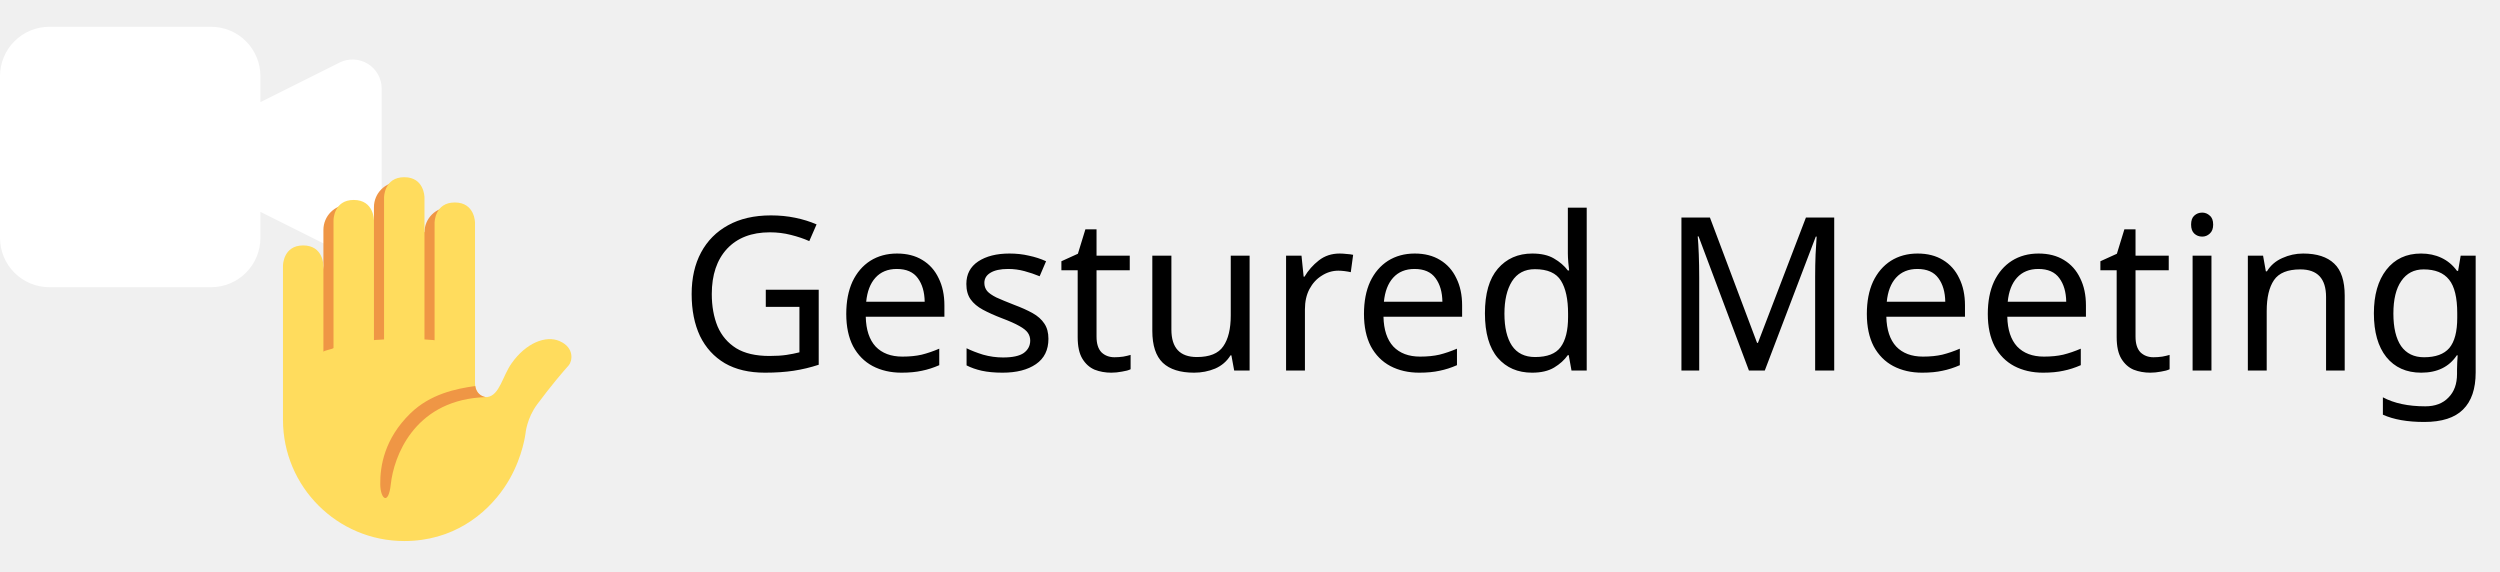
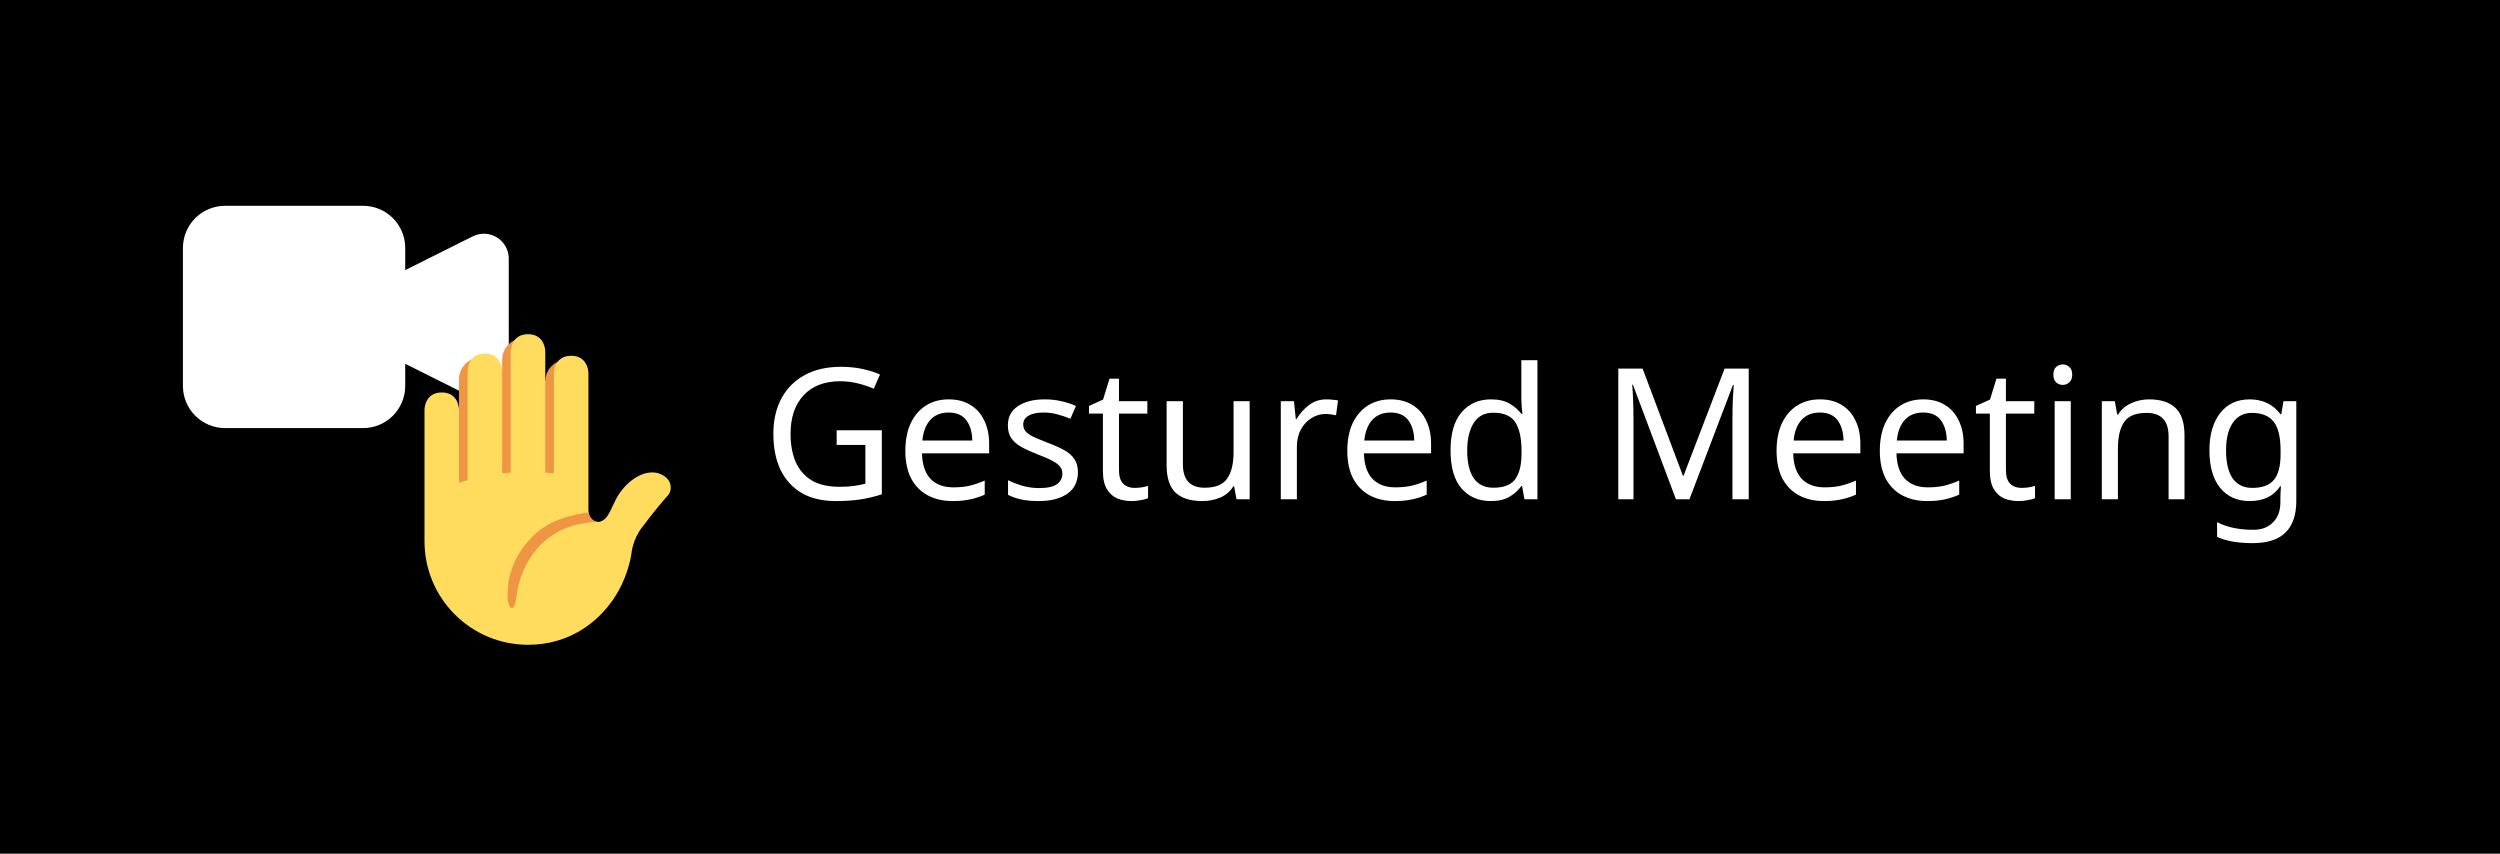
- <svg xmlns="http://www.w3.org/2000/svg" width="280" height="64" viewBox="0 0 280 64" fill="none">
-   <path d="M28.166 13.056L38.474 7.903C38.819 7.73 39.202 7.649 39.588 7.666C39.973 7.684 40.348 7.799 40.676 8.002C41.004 8.205 41.275 8.488 41.463 8.825C41.651 9.162 41.749 9.541 41.75 9.927V25.24C41.749 25.625 41.651 26.005 41.463 26.342C41.275 26.678 41.004 26.962 40.676 27.164C40.348 27.367 39.973 27.483 39.588 27.5C39.202 27.517 38.819 27.436 38.474 27.264L28.166 22.111V13.056ZM5.528 31.166H23.639C24.84 31.166 25.991 30.689 26.84 29.84C27.689 28.991 28.166 27.84 28.166 26.639V8.528C28.166 7.327 27.689 6.175 26.84 5.326C25.991 4.477 24.84 4 23.639 4H5.528C4.327 4 3.175 4.477 2.326 5.326C1.477 6.175 1 7.327 1 8.528V26.639C1 27.84 1.477 28.991 2.326 29.84C3.175 30.689 4.327 31.166 5.528 31.166Z" fill="white" stroke="white" stroke-width="2" stroke-linecap="round" stroke-linejoin="round" />
-   <path d="M50.371 23.203C48.808 23.203 47.541 24.47 47.541 26.033V26.039L44.712 20.373C43.148 20.373 41.882 21.64 41.882 23.203V24.658L39.052 22.92C37.489 22.92 36.222 24.187 36.222 25.75V29.752L35.09 40.222H50.419L50.371 23.203Z" fill="#EF9645" />
-   <path d="M62.681 38.206C61.118 37.514 58.885 38.441 57.304 40.683C56.266 42.154 55.961 44.249 54.598 44.468C54.077 44.55 53.201 44.114 53.201 42.887V24.941C53.201 24.941 53.201 22.677 50.937 22.677C48.673 22.677 48.673 24.941 48.673 24.941V38.109C48.673 38.076 47.541 38.036 47.541 38.016V22.111C47.541 22.111 47.541 19.847 45.278 19.847C43.014 19.847 43.014 22.111 43.014 22.111V38.018C43.014 38.037 41.882 38.065 41.882 38.096V24.658C41.882 24.658 41.882 22.394 39.618 22.394C37.354 22.394 37.354 24.658 37.354 24.658V38.963C37.354 39.097 36.222 39.247 36.222 39.414V29.752C36.222 29.752 36.222 27.488 33.958 27.488C31.694 27.488 31.694 29.752 31.694 29.752V47.014C31.694 54.515 37.776 60.597 45.278 60.597C50.682 60.597 54.401 57.656 56.479 54.607C58.242 52.02 58.753 49.334 58.861 48.523C58.861 48.523 59 46.848 60.169 45.279C61.832 43.051 62.999 41.707 63.707 40.903C64.065 40.498 64.414 38.972 62.681 38.206V38.206Z" fill="#FFDC5D" />
-   <path d="M53.698 44.151C53.362 43.85 53.277 43.526 53.226 43.236C51.084 43.529 48.181 44.129 45.951 46.309C43.058 49.138 42.564 52.196 42.588 54.241C42.607 55.89 43.507 56.671 43.771 54.227C44.101 51.164 46.322 45.101 53.714 44.515C53.745 44.513 54.152 44.488 54.383 44.476C54.383 44.476 53.984 44.408 53.698 44.151Z" fill="#EF9645" />
-   <path d="M85.768 32.452H91.696V40.852C90.768 41.156 89.832 41.38 88.888 41.524C87.944 41.668 86.872 41.74 85.672 41.74C83.896 41.74 82.4 41.388 81.184 40.684C79.968 39.964 79.04 38.948 78.4 37.636C77.776 36.308 77.464 34.74 77.464 32.932C77.464 31.14 77.816 29.588 78.52 28.276C79.224 26.964 80.232 25.948 81.544 25.228C82.872 24.492 84.472 24.124 86.344 24.124C87.304 24.124 88.208 24.212 89.056 24.388C89.92 24.564 90.72 24.812 91.456 25.132L90.64 27.004C90.032 26.732 89.344 26.5 88.576 26.308C87.824 26.116 87.04 26.02 86.224 26.02C84.176 26.02 82.576 26.636 81.424 27.868C80.288 29.1 79.72 30.788 79.72 32.932C79.72 34.292 79.936 35.5 80.368 36.556C80.816 37.596 81.512 38.412 82.456 39.004C83.4 39.58 84.64 39.868 86.176 39.868C86.928 39.868 87.568 39.828 88.096 39.748C88.624 39.668 89.104 39.572 89.536 39.46V34.372H85.768V32.452ZM100.469 28.396C101.573 28.396 102.517 28.636 103.301 29.116C104.101 29.596 104.709 30.276 105.125 31.156C105.557 32.02 105.773 33.036 105.773 34.204V35.476H96.965C96.997 36.932 97.365 38.044 98.069 38.812C98.789 39.564 99.789 39.94 101.069 39.94C101.885 39.94 102.605 39.868 103.229 39.724C103.869 39.564 104.525 39.34 105.197 39.052V40.9C104.541 41.188 103.893 41.396 103.253 41.524C102.613 41.668 101.853 41.74 100.973 41.74C99.757 41.74 98.677 41.492 97.733 40.996C96.805 40.5 96.077 39.764 95.549 38.788C95.037 37.796 94.781 36.588 94.781 35.164C94.781 33.756 95.013 32.548 95.477 31.54C95.957 30.532 96.621 29.756 97.469 29.212C98.333 28.668 99.333 28.396 100.469 28.396ZM100.445 30.124C99.437 30.124 98.637 30.452 98.045 31.108C97.469 31.748 97.125 32.644 97.013 33.796H103.565C103.549 32.708 103.293 31.828 102.797 31.156C102.301 30.468 101.517 30.124 100.445 30.124ZM117.424 37.948C117.424 39.196 116.96 40.14 116.032 40.78C115.104 41.42 113.856 41.74 112.288 41.74C111.392 41.74 110.616 41.668 109.96 41.524C109.32 41.38 108.752 41.18 108.256 40.924V39.004C108.768 39.26 109.384 39.5 110.104 39.724C110.84 39.932 111.584 40.036 112.336 40.036C113.408 40.036 114.184 39.868 114.664 39.532C115.144 39.18 115.384 38.716 115.384 38.14C115.384 37.82 115.296 37.532 115.12 37.276C114.944 37.02 114.624 36.764 114.16 36.508C113.712 36.252 113.064 35.964 112.216 35.644C111.384 35.324 110.672 35.004 110.08 34.684C109.488 34.364 109.032 33.98 108.712 33.532C108.392 33.084 108.232 32.508 108.232 31.804C108.232 30.716 108.672 29.876 109.552 29.284C110.448 28.692 111.616 28.396 113.056 28.396C113.84 28.396 114.568 28.476 115.24 28.636C115.928 28.78 116.568 28.988 117.16 29.26L116.44 30.94C115.896 30.716 115.328 30.524 114.736 30.364C114.144 30.204 113.536 30.124 112.912 30.124C112.048 30.124 111.384 30.268 110.92 30.556C110.472 30.828 110.248 31.204 110.248 31.684C110.248 32.036 110.352 32.34 110.56 32.596C110.768 32.836 111.112 33.076 111.592 33.316C112.088 33.54 112.744 33.812 113.56 34.132C114.376 34.436 115.072 34.748 115.648 35.068C116.224 35.388 116.664 35.78 116.968 36.244C117.272 36.692 117.424 37.26 117.424 37.948ZM124.828 40.012C125.148 40.012 125.476 39.988 125.812 39.94C126.148 39.876 126.42 39.812 126.628 39.748V41.356C126.404 41.468 126.084 41.556 125.668 41.62C125.252 41.7 124.852 41.74 124.468 41.74C123.796 41.74 123.172 41.628 122.596 41.404C122.036 41.164 121.58 40.756 121.228 40.18C120.876 39.604 120.7 38.796 120.7 37.756V30.268H118.876V29.26L120.724 28.42L121.564 25.684H122.812V28.636H126.532V30.268H122.812V37.708C122.812 38.492 122.996 39.076 123.364 39.46C123.748 39.828 124.236 40.012 124.828 40.012ZM139.956 28.636V41.5H138.228L137.916 39.796H137.82C137.404 40.468 136.828 40.964 136.092 41.284C135.356 41.588 134.572 41.74 133.74 41.74C132.188 41.74 131.02 41.372 130.236 40.636C129.452 39.884 129.06 38.692 129.06 37.06V28.636H131.196V36.916C131.196 38.964 132.148 39.988 134.052 39.988C135.476 39.988 136.46 39.588 137.004 38.788C137.564 37.988 137.844 36.836 137.844 35.332V28.636H139.956ZM150.04 28.396C150.28 28.396 150.536 28.412 150.808 28.444C151.096 28.46 151.344 28.492 151.552 28.54L151.288 30.484C151.08 30.436 150.848 30.396 150.592 30.364C150.352 30.332 150.12 30.316 149.896 30.316C149.24 30.316 148.624 30.5 148.048 30.868C147.472 31.22 147.008 31.724 146.656 32.38C146.32 33.02 146.152 33.772 146.152 34.636V41.5H144.04V28.636H145.768L146.008 30.988H146.104C146.52 30.284 147.056 29.676 147.712 29.164C148.368 28.652 149.144 28.396 150.04 28.396ZM158.453 28.396C159.557 28.396 160.501 28.636 161.285 29.116C162.085 29.596 162.693 30.276 163.109 31.156C163.541 32.02 163.757 33.036 163.757 34.204V35.476H154.949C154.981 36.932 155.349 38.044 156.053 38.812C156.773 39.564 157.773 39.94 159.053 39.94C159.869 39.94 160.589 39.868 161.213 39.724C161.853 39.564 162.509 39.34 163.181 39.052V40.9C162.525 41.188 161.877 41.396 161.237 41.524C160.597 41.668 159.837 41.74 158.957 41.74C157.741 41.74 156.661 41.492 155.717 40.996C154.789 40.5 154.061 39.764 153.533 38.788C153.021 37.796 152.765 36.588 152.765 35.164C152.765 33.756 152.997 32.548 153.461 31.54C153.941 30.532 154.605 29.756 155.453 29.212C156.317 28.668 157.317 28.396 158.453 28.396ZM158.429 30.124C157.421 30.124 156.621 30.452 156.029 31.108C155.453 31.748 155.109 32.644 154.997 33.796H161.549C161.533 32.708 161.277 31.828 160.781 31.156C160.285 30.468 159.501 30.124 158.429 30.124ZM171.592 41.74C169.992 41.74 168.712 41.188 167.752 40.084C166.792 38.964 166.312 37.3 166.312 35.092C166.312 32.884 166.792 31.22 167.752 30.1C168.728 28.964 170.016 28.396 171.616 28.396C172.608 28.396 173.416 28.58 174.04 28.948C174.68 29.316 175.2 29.764 175.6 30.292H175.744C175.728 30.084 175.696 29.78 175.648 29.38C175.616 28.964 175.6 28.636 175.6 28.396V23.26H177.712V41.5H176.008L175.696 39.772H175.6C175.216 40.316 174.704 40.78 174.064 41.164C173.424 41.548 172.6 41.74 171.592 41.74ZM171.928 39.988C173.288 39.988 174.24 39.62 174.784 38.884C175.344 38.132 175.624 37.004 175.624 35.5V35.116C175.624 33.516 175.36 32.292 174.832 31.444C174.304 30.58 173.328 30.148 171.904 30.148C170.768 30.148 169.912 30.604 169.336 31.516C168.776 32.412 168.496 33.62 168.496 35.14C168.496 36.676 168.776 37.868 169.336 38.716C169.912 39.564 170.776 39.988 171.928 39.988ZM195.88 41.5L190.24 26.476H190.144C190.192 26.972 190.232 27.644 190.264 28.492C190.296 29.324 190.312 30.196 190.312 31.108V41.5H188.32V24.364H191.512L196.792 38.404H196.888L202.264 24.364H205.432V41.5H203.296V30.964C203.296 30.132 203.312 29.308 203.344 28.492C203.392 27.676 203.432 27.012 203.464 26.5H203.368L197.656 41.5H195.88ZM214.774 28.396C215.878 28.396 216.822 28.636 217.606 29.116C218.406 29.596 219.014 30.276 219.43 31.156C219.862 32.02 220.078 33.036 220.078 34.204V35.476H211.27C211.302 36.932 211.67 38.044 212.374 38.812C213.094 39.564 214.094 39.94 215.374 39.94C216.19 39.94 216.91 39.868 217.534 39.724C218.174 39.564 218.83 39.34 219.502 39.052V40.9C218.846 41.188 218.198 41.396 217.558 41.524C216.918 41.668 216.158 41.74 215.278 41.74C214.062 41.74 212.982 41.492 212.038 40.996C211.11 40.5 210.382 39.764 209.854 38.788C209.342 37.796 209.086 36.588 209.086 35.164C209.086 33.756 209.318 32.548 209.782 31.54C210.262 30.532 210.926 29.756 211.774 29.212C212.638 28.668 213.638 28.396 214.774 28.396ZM214.75 30.124C213.742 30.124 212.942 30.452 212.35 31.108C211.774 31.748 211.43 32.644 211.318 33.796H217.87C217.854 32.708 217.598 31.828 217.102 31.156C216.606 30.468 215.822 30.124 214.75 30.124ZM228.321 28.396C229.425 28.396 230.369 28.636 231.153 29.116C231.953 29.596 232.561 30.276 232.977 31.156C233.409 32.02 233.625 33.036 233.625 34.204V35.476H224.817C224.849 36.932 225.217 38.044 225.921 38.812C226.641 39.564 227.641 39.94 228.921 39.94C229.737 39.94 230.457 39.868 231.081 39.724C231.721 39.564 232.377 39.34 233.049 39.052V40.9C232.393 41.188 231.745 41.396 231.105 41.524C230.465 41.668 229.705 41.74 228.825 41.74C227.609 41.74 226.529 41.492 225.585 40.996C224.657 40.5 223.929 39.764 223.401 38.788C222.889 37.796 222.633 36.588 222.633 35.164C222.633 33.756 222.865 32.548 223.329 31.54C223.809 30.532 224.473 29.756 225.321 29.212C226.185 28.668 227.185 28.396 228.321 28.396ZM228.297 30.124C227.289 30.124 226.489 30.452 225.897 31.108C225.321 31.748 224.977 32.644 224.865 33.796H231.417C231.401 32.708 231.145 31.828 230.649 31.156C230.153 30.468 229.369 30.124 228.297 30.124ZM241.195 40.012C241.515 40.012 241.843 39.988 242.179 39.94C242.515 39.876 242.787 39.812 242.995 39.748V41.356C242.771 41.468 242.451 41.556 242.035 41.62C241.619 41.7 241.219 41.74 240.835 41.74C240.163 41.74 239.539 41.628 238.963 41.404C238.403 41.164 237.947 40.756 237.595 40.18C237.243 39.604 237.067 38.796 237.067 37.756V30.268H235.243V29.26L237.091 28.42L237.931 25.684H239.179V28.636H242.899V30.268H239.179V37.708C239.179 38.492 239.363 39.076 239.731 39.46C240.115 39.828 240.603 40.012 241.195 40.012ZM246.651 23.812C246.971 23.812 247.251 23.924 247.491 24.148C247.747 24.356 247.875 24.692 247.875 25.156C247.875 25.604 247.747 25.94 247.491 26.164C247.251 26.388 246.971 26.5 246.651 26.5C246.299 26.5 246.003 26.388 245.763 26.164C245.523 25.94 245.403 25.604 245.403 25.156C245.403 24.692 245.523 24.356 245.763 24.148C246.003 23.924 246.299 23.812 246.651 23.812ZM247.683 28.636V41.5H245.571V28.636H247.683ZM257.951 28.396C259.487 28.396 260.647 28.772 261.431 29.524C262.215 30.26 262.607 31.46 262.607 33.124V41.5H260.519V33.268C260.519 31.204 259.559 30.172 257.639 30.172C256.215 30.172 255.231 30.572 254.687 31.372C254.143 32.172 253.871 33.324 253.871 34.828V41.5H251.759V28.636H253.463L253.775 30.388H253.895C254.311 29.716 254.887 29.22 255.623 28.9C256.359 28.564 257.135 28.396 257.951 28.396ZM271.155 28.396C272.003 28.396 272.763 28.556 273.435 28.876C274.123 29.196 274.707 29.684 275.187 30.34H275.307L275.595 28.636H277.275V41.716C277.275 43.556 276.803 44.94 275.859 45.868C274.931 46.796 273.483 47.26 271.515 47.26C269.627 47.26 268.083 46.988 266.883 46.444V44.5C268.147 45.172 269.731 45.508 271.635 45.508C272.739 45.508 273.603 45.18 274.227 44.524C274.867 43.884 275.187 43.004 275.187 41.884V41.38C275.187 41.188 275.195 40.916 275.211 40.564C275.227 40.196 275.243 39.94 275.259 39.796H275.163C274.299 41.092 272.971 41.74 271.179 41.74C269.515 41.74 268.211 41.156 267.267 39.988C266.339 38.82 265.875 37.188 265.875 35.092C265.875 33.044 266.339 31.42 267.267 30.22C268.211 29.004 269.507 28.396 271.155 28.396ZM271.443 30.172C270.371 30.172 269.539 30.604 268.947 31.468C268.355 32.316 268.059 33.532 268.059 35.116C268.059 36.7 268.347 37.916 268.923 38.764C269.515 39.596 270.371 40.012 271.491 40.012C272.787 40.012 273.731 39.668 274.323 38.98C274.915 38.276 275.211 37.148 275.211 35.596V35.092C275.211 33.332 274.907 32.076 274.299 31.324C273.691 30.556 272.739 30.172 271.443 30.172Z" fill="black" />
+ <svg xmlns="http://www.w3.org/2000/svg" width="328" height="112" viewBox="0 0 328 112" fill="none">
+   <rect width="328" height="112" fill="black" />
+   <path d="M52.166 37.056L62.474 31.903C62.819 31.73 63.202 31.649 63.588 31.666C63.973 31.684 64.348 31.799 64.676 32.002C65.004 32.205 65.275 32.488 65.463 32.825C65.651 33.162 65.749 33.541 65.75 33.927V49.24C65.749 49.625 65.651 50.005 65.463 50.342C65.275 50.678 65.004 50.962 64.676 51.164C64.348 51.367 63.973 51.483 63.588 51.5C63.202 51.517 62.819 51.436 62.474 51.264L52.166 46.111V37.056ZM29.528 55.166H47.639C48.84 55.166 49.991 54.69 50.84 53.84C51.69 52.991 52.166 51.84 52.166 50.639V32.528C52.166 31.327 51.69 30.175 50.84 29.326C49.991 28.477 48.84 28 47.639 28H29.528C28.327 28 27.175 28.477 26.326 29.326C25.477 30.175 25 31.327 25 32.528V50.639C25 51.84 25.477 52.991 26.326 53.84C27.175 54.69 28.327 55.166 29.528 55.166Z" fill="white" stroke="white" stroke-width="2" stroke-linecap="round" stroke-linejoin="round" />
+   <path d="M74.371 47.203C72.808 47.203 71.541 48.47 71.541 50.033V50.039L68.712 44.373C67.148 44.373 65.882 45.64 65.882 47.203V48.658L63.052 46.92C61.489 46.92 60.222 48.187 60.222 49.75V53.752L59.09 64.222H74.419L74.371 47.203Z" fill="#EF9645" />
+   <path d="M86.681 62.206C85.118 61.514 82.885 62.441 81.304 64.683C80.266 66.154 79.961 68.249 78.598 68.468C78.077 68.55 77.201 68.114 77.201 66.887V48.941C77.201 48.941 77.201 46.677 74.937 46.677C72.673 46.677 72.673 48.941 72.673 48.941V62.109C72.673 62.076 71.541 62.036 71.541 62.016V46.111C71.541 46.111 71.541 43.847 69.278 43.847C67.014 43.847 67.014 46.111 67.014 46.111V62.018C67.014 62.037 65.882 62.065 65.882 62.096V48.658C65.882 48.658 65.882 46.394 63.618 46.394C61.354 46.394 61.354 48.658 61.354 48.658V62.963C61.354 63.097 60.222 63.247 60.222 63.414V53.752C60.222 53.752 60.222 51.488 57.958 51.488C55.694 51.488 55.694 53.752 55.694 53.752V71.014C55.694 78.515 61.776 84.597 69.278 84.597C74.683 84.597 78.401 81.656 80.479 78.607C82.242 76.02 82.753 73.334 82.861 72.522C82.861 72.522 83 70.848 84.169 69.279C85.832 67.051 86.999 65.707 87.707 64.903C88.065 64.498 88.414 62.972 86.681 62.206Z" fill="#FFDC5D" />
+   <path d="M77.698 68.151C77.362 67.85 77.277 67.526 77.226 67.236C75.084 67.529 72.181 68.129 69.951 70.309C67.058 73.138 66.564 76.196 66.588 78.241C66.607 79.89 67.507 80.671 67.771 78.227C68.101 75.164 70.322 69.101 77.714 68.515C77.746 68.513 78.152 68.488 78.383 68.476C78.383 68.476 77.984 68.408 77.698 68.151Z" fill="#EF9645" />
+   <path d="M109.768 56.452H115.696V64.852C114.768 65.156 113.832 65.38 112.888 65.524C111.944 65.668 110.872 65.74 109.672 65.74C107.896 65.74 106.4 65.388 105.184 64.684C103.968 63.964 103.04 62.948 102.4 61.636C101.776 60.308 101.464 58.74 101.464 56.932C101.464 55.14 101.816 53.588 102.52 52.276C103.224 50.964 104.232 49.948 105.544 49.228C106.872 48.492 108.472 48.124 110.344 48.124C111.304 48.124 112.208 48.212 113.056 48.388C113.92 48.564 114.72 48.812 115.456 49.132L114.64 51.004C114.032 50.732 113.344 50.5 112.576 50.308C111.824 50.116 111.04 50.02 110.224 50.02C108.176 50.02 106.576 50.636 105.424 51.868C104.288 53.1 103.72 54.788 103.72 56.932C103.72 58.292 103.936 59.5 104.368 60.556C104.816 61.596 105.512 62.412 106.456 63.004C107.4 63.58 108.64 63.868 110.176 63.868C110.928 63.868 111.568 63.828 112.096 63.748C112.624 63.668 113.104 63.572 113.536 63.46V58.372H109.768V56.452ZM124.469 52.396C125.573 52.396 126.517 52.636 127.301 53.116C128.101 53.596 128.709 54.276 129.125 55.156C129.557 56.02 129.773 57.036 129.773 58.204V59.476H120.965C120.997 60.932 121.365 62.044 122.069 62.812C122.789 63.564 123.789 63.94 125.069 63.94C125.885 63.94 126.605 63.868 127.229 63.724C127.869 63.564 128.525 63.34 129.197 63.052V64.9C128.541 65.188 127.893 65.396 127.253 65.524C126.613 65.668 125.853 65.74 124.973 65.74C123.757 65.74 122.677 65.492 121.733 64.996C120.805 64.5 120.077 63.764 119.549 62.788C119.037 61.796 118.781 60.588 118.781 59.164C118.781 57.756 119.013 56.548 119.477 55.54C119.957 54.532 120.621 53.756 121.469 53.212C122.333 52.668 123.333 52.396 124.469 52.396ZM124.445 54.124C123.437 54.124 122.637 54.452 122.045 55.108C121.469 55.748 121.125 56.644 121.013 57.796H127.565C127.549 56.708 127.293 55.828 126.797 55.156C126.301 54.468 125.517 54.124 124.445 54.124ZM141.424 61.948C141.424 63.196 140.96 64.14 140.032 64.78C139.104 65.42 137.856 65.74 136.288 65.74C135.392 65.74 134.616 65.668 133.96 65.524C133.32 65.38 132.752 65.18 132.256 64.924V63.004C132.768 63.26 133.384 63.5 134.104 63.724C134.84 63.932 135.584 64.036 136.336 64.036C137.408 64.036 138.184 63.868 138.664 63.532C139.144 63.18 139.384 62.716 139.384 62.14C139.384 61.82 139.296 61.532 139.12 61.276C138.944 61.02 138.624 60.764 138.16 60.508C137.712 60.252 137.064 59.964 136.216 59.644C135.384 59.324 134.672 59.004 134.08 58.684C133.488 58.364 133.032 57.98 132.712 57.532C132.392 57.084 132.232 56.508 132.232 55.804C132.232 54.716 132.672 53.876 133.552 53.284C134.448 52.692 135.616 52.396 137.056 52.396C137.84 52.396 138.568 52.476 139.24 52.636C139.928 52.78 140.568 52.988 141.16 53.26L140.44 54.94C139.896 54.716 139.328 54.524 138.736 54.364C138.144 54.204 137.536 54.124 136.912 54.124C136.048 54.124 135.384 54.268 134.92 54.556C134.472 54.828 134.248 55.204 134.248 55.684C134.248 56.036 134.352 56.34 134.56 56.596C134.768 56.836 135.112 57.076 135.592 57.316C136.088 57.54 136.744 57.812 137.56 58.132C138.376 58.436 139.072 58.748 139.648 59.068C140.224 59.388 140.664 59.78 140.968 60.244C141.272 60.692 141.424 61.26 141.424 61.948ZM148.828 64.012C149.148 64.012 149.476 63.988 149.812 63.94C150.148 63.876 150.42 63.812 150.628 63.748V65.356C150.404 65.468 150.084 65.556 149.668 65.62C149.252 65.7 148.852 65.74 148.468 65.74C147.796 65.74 147.172 65.628 146.596 65.404C146.036 65.164 145.58 64.756 145.228 64.18C144.876 63.604 144.7 62.796 144.7 61.756V54.268H142.876V53.26L144.724 52.42L145.564 49.684H146.812V52.636H150.532V54.268H146.812V61.708C146.812 62.492 146.996 63.076 147.364 63.46C147.748 63.828 148.236 64.012 148.828 64.012ZM163.956 52.636V65.5H162.228L161.916 63.796H161.82C161.404 64.468 160.828 64.964 160.092 65.284C159.356 65.588 158.572 65.74 157.74 65.74C156.188 65.74 155.02 65.372 154.236 64.636C153.452 63.884 153.06 62.692 153.06 61.06V52.636H155.196V60.916C155.196 62.964 156.148 63.988 158.052 63.988C159.476 63.988 160.46 63.588 161.004 62.788C161.564 61.988 161.844 60.836 161.844 59.332V52.636H163.956ZM174.04 52.396C174.28 52.396 174.536 52.412 174.808 52.444C175.096 52.46 175.344 52.492 175.552 52.54L175.288 54.484C175.08 54.436 174.848 54.396 174.592 54.364C174.352 54.332 174.12 54.316 173.896 54.316C173.24 54.316 172.624 54.5 172.048 54.868C171.472 55.22 171.008 55.724 170.656 56.38C170.32 57.02 170.152 57.772 170.152 58.636V65.5H168.04V52.636H169.768L170.008 54.988H170.104C170.52 54.284 171.056 53.676 171.712 53.164C172.368 52.652 173.144 52.396 174.04 52.396ZM182.453 52.396C183.557 52.396 184.501 52.636 185.285 53.116C186.085 53.596 186.693 54.276 187.109 55.156C187.541 56.02 187.757 57.036 187.757 58.204V59.476H178.949C178.981 60.932 179.349 62.044 180.053 62.812C180.773 63.564 181.773 63.94 183.053 63.94C183.869 63.94 184.589 63.868 185.213 63.724C185.853 63.564 186.509 63.34 187.181 63.052V64.9C186.525 65.188 185.877 65.396 185.237 65.524C184.597 65.668 183.837 65.74 182.957 65.74C181.741 65.74 180.661 65.492 179.717 64.996C178.789 64.5 178.061 63.764 177.533 62.788C177.021 61.796 176.765 60.588 176.765 59.164C176.765 57.756 176.997 56.548 177.461 55.54C177.941 54.532 178.605 53.756 179.453 53.212C180.317 52.668 181.317 52.396 182.453 52.396ZM182.429 54.124C181.421 54.124 180.621 54.452 180.029 55.108C179.453 55.748 179.109 56.644 178.997 57.796H185.549C185.533 56.708 185.277 55.828 184.781 55.156C184.285 54.468 183.501 54.124 182.429 54.124ZM195.592 65.74C193.992 65.74 192.712 65.188 191.752 64.084C190.792 62.964 190.312 61.3 190.312 59.092C190.312 56.884 190.792 55.22 191.752 54.1C192.728 52.964 194.016 52.396 195.616 52.396C196.608 52.396 197.416 52.58 198.04 52.948C198.68 53.316 199.2 53.764 199.6 54.292H199.744C199.728 54.084 199.696 53.78 199.648 53.38C199.616 52.964 199.6 52.636 199.6 52.396V47.26H201.712V65.5H200.008L199.696 63.772H199.6C199.216 64.316 198.704 64.78 198.064 65.164C197.424 65.548 196.6 65.74 195.592 65.74ZM195.928 63.988C197.288 63.988 198.24 63.62 198.784 62.884C199.344 62.132 199.624 61.004 199.624 59.5V59.116C199.624 57.516 199.36 56.292 198.832 55.444C198.304 54.58 197.328 54.148 195.904 54.148C194.768 54.148 193.912 54.604 193.336 55.516C192.776 56.412 192.496 57.62 192.496 59.14C192.496 60.676 192.776 61.868 193.336 62.716C193.912 63.564 194.776 63.988 195.928 63.988ZM219.88 65.5L214.24 50.476H214.144C214.192 50.972 214.232 51.644 214.264 52.492C214.296 53.324 214.312 54.196 214.312 55.108V65.5H212.32V48.364H215.512L220.792 62.404H220.888L226.264 48.364H229.432V65.5H227.296V54.964C227.296 54.132 227.312 53.308 227.344 52.492C227.392 51.676 227.432 51.012 227.464 50.5H227.368L221.656 65.5H219.88ZM238.774 52.396C239.878 52.396 240.822 52.636 241.606 53.116C242.406 53.596 243.014 54.276 243.43 55.156C243.862 56.02 244.078 57.036 244.078 58.204V59.476H235.27C235.302 60.932 235.67 62.044 236.374 62.812C237.094 63.564 238.094 63.94 239.374 63.94C240.19 63.94 240.91 63.868 241.534 63.724C242.174 63.564 242.83 63.34 243.502 63.052V64.9C242.846 65.188 242.198 65.396 241.558 65.524C240.918 65.668 240.158 65.74 239.278 65.74C238.062 65.74 236.982 65.492 236.038 64.996C235.11 64.5 234.382 63.764 233.854 62.788C233.342 61.796 233.086 60.588 233.086 59.164C233.086 57.756 233.318 56.548 233.782 55.54C234.262 54.532 234.926 53.756 235.774 53.212C236.638 52.668 237.638 52.396 238.774 52.396ZM238.75 54.124C237.742 54.124 236.942 54.452 236.35 55.108C235.774 55.748 235.43 56.644 235.318 57.796H241.87C241.854 56.708 241.598 55.828 241.102 55.156C240.606 54.468 239.822 54.124 238.75 54.124ZM252.321 52.396C253.425 52.396 254.369 52.636 255.153 53.116C255.953 53.596 256.561 54.276 256.977 55.156C257.409 56.02 257.625 57.036 257.625 58.204V59.476H248.817C248.849 60.932 249.217 62.044 249.921 62.812C250.641 63.564 251.641 63.94 252.921 63.94C253.737 63.94 254.457 63.868 255.081 63.724C255.721 63.564 256.377 63.34 257.049 63.052V64.9C256.393 65.188 255.745 65.396 255.105 65.524C254.465 65.668 253.705 65.74 252.825 65.74C251.609 65.74 250.529 65.492 249.585 64.996C248.657 64.5 247.929 63.764 247.401 62.788C246.889 61.796 246.633 60.588 246.633 59.164C246.633 57.756 246.865 56.548 247.329 55.54C247.809 54.532 248.473 53.756 249.321 53.212C250.185 52.668 251.185 52.396 252.321 52.396ZM252.297 54.124C251.289 54.124 250.489 54.452 249.897 55.108C249.321 55.748 248.977 56.644 248.865 57.796H255.417C255.401 56.708 255.145 55.828 254.649 55.156C254.153 54.468 253.369 54.124 252.297 54.124ZM265.195 64.012C265.515 64.012 265.843 63.988 266.179 63.94C266.515 63.876 266.787 63.812 266.995 63.748V65.356C266.771 65.468 266.451 65.556 266.035 65.62C265.619 65.7 265.219 65.74 264.835 65.74C264.163 65.74 263.539 65.628 262.963 65.404C262.403 65.164 261.947 64.756 261.595 64.18C261.243 63.604 261.067 62.796 261.067 61.756V54.268H259.243V53.26L261.091 52.42L261.931 49.684H263.179V52.636H266.899V54.268H263.179V61.708C263.179 62.492 263.363 63.076 263.731 63.46C264.115 63.828 264.603 64.012 265.195 64.012ZM270.651 47.812C270.971 47.812 271.251 47.924 271.491 48.148C271.747 48.356 271.875 48.692 271.875 49.156C271.875 49.604 271.747 49.94 271.491 50.164C271.251 50.388 270.971 50.5 270.651 50.5C270.299 50.5 270.003 50.388 269.763 50.164C269.523 49.94 269.403 49.604 269.403 49.156C269.403 48.692 269.523 48.356 269.763 48.148C270.003 47.924 270.299 47.812 270.651 47.812ZM271.683 52.636V65.5H269.571V52.636H271.683ZM281.951 52.396C283.487 52.396 284.647 52.772 285.431 53.524C286.215 54.26 286.607 55.46 286.607 57.124V65.5H284.519V57.268C284.519 55.204 283.559 54.172 281.639 54.172C280.215 54.172 279.231 54.572 278.687 55.372C278.143 56.172 277.871 57.324 277.871 58.828V65.5H275.759V52.636H277.463L277.775 54.388H277.895C278.311 53.716 278.887 53.22 279.623 52.9C280.359 52.564 281.135 52.396 281.951 52.396ZM295.155 52.396C296.003 52.396 296.763 52.556 297.435 52.876C298.123 53.196 298.707 53.684 299.187 54.34H299.307L299.595 52.636H301.275V65.716C301.275 67.556 300.803 68.94 299.859 69.868C298.931 70.796 297.483 71.26 295.515 71.26C293.627 71.26 292.083 70.988 290.883 70.444V68.5C292.147 69.172 293.731 69.508 295.635 69.508C296.739 69.508 297.603 69.18 298.227 68.524C298.867 67.884 299.187 67.004 299.187 65.884V65.38C299.187 65.188 299.195 64.916 299.211 64.564C299.227 64.196 299.243 63.94 299.259 63.796H299.163C298.299 65.092 296.971 65.74 295.179 65.74C293.515 65.74 292.211 65.156 291.267 63.988C290.339 62.82 289.875 61.188 289.875 59.092C289.875 57.044 290.339 55.42 291.267 54.22C292.211 53.004 293.507 52.396 295.155 52.396ZM295.443 54.172C294.371 54.172 293.539 54.604 292.947 55.468C292.355 56.316 292.059 57.532 292.059 59.116C292.059 60.7 292.347 61.916 292.923 62.764C293.515 63.596 294.371 64.012 295.491 64.012C296.787 64.012 297.731 63.668 298.323 62.98C298.915 62.276 299.211 61.148 299.211 59.596V59.092C299.211 57.332 298.907 56.076 298.299 55.324C297.691 54.556 296.739 54.172 295.443 54.172Z" fill="white" />
</svg>
